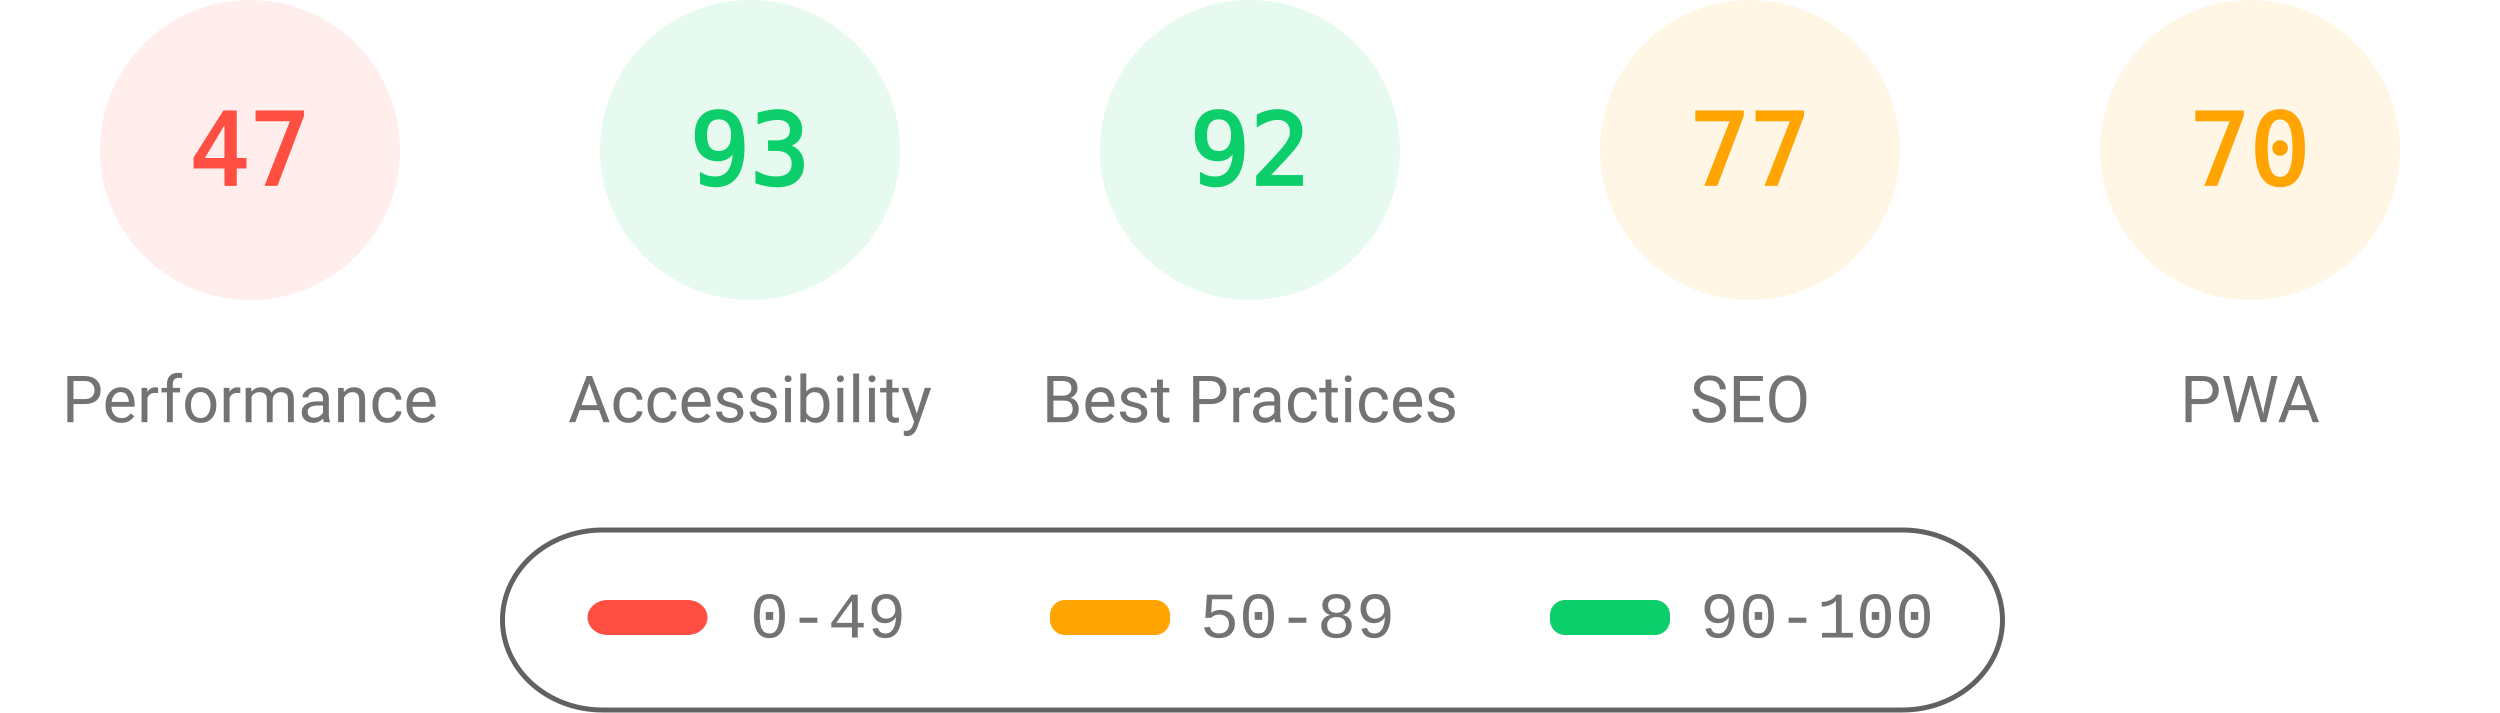
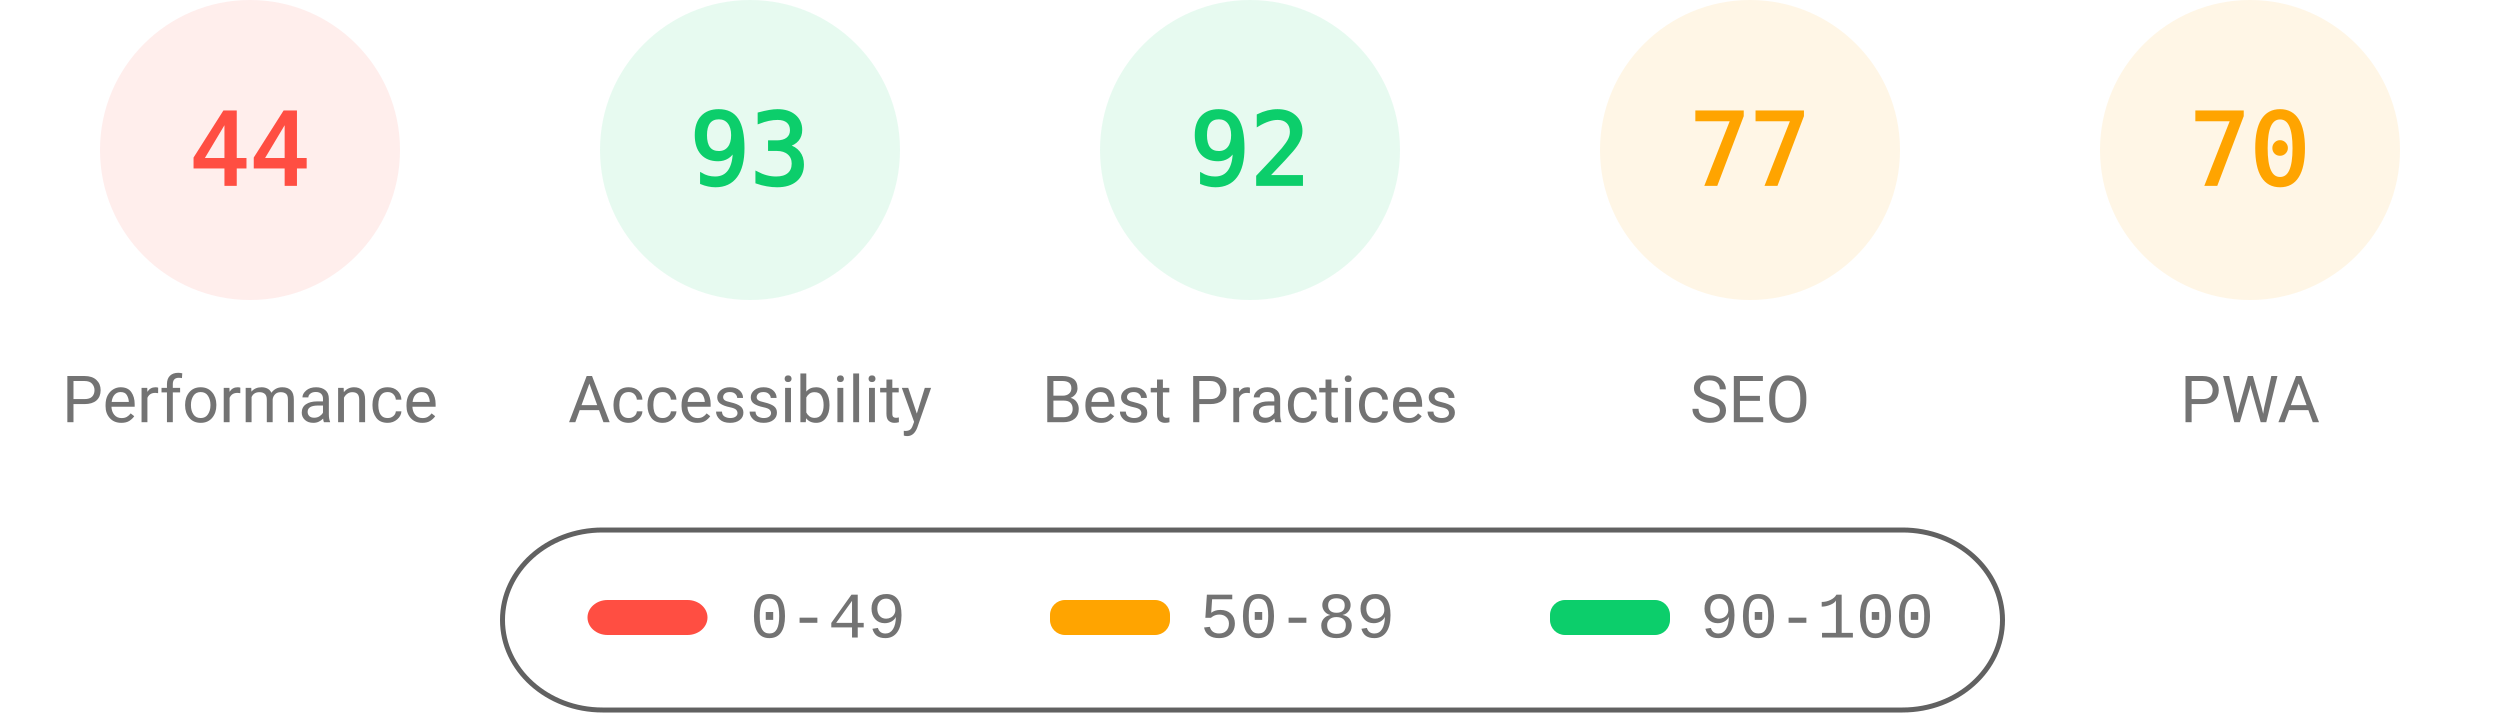
<svg xmlns="http://www.w3.org/2000/svg" fill="none" width="1000" height="285">
  <style>.gauge-base{opacity:.1}.gauge-arc{fill:none;animation-delay:250ms;stroke-linecap:round;transform:rotate(-90deg);transform-origin:100px 60px;animation:load-gauge 1s ease forwards}.guage-text{font-size:40px;font-family:monospace;text-align:center}.guage-red{color:#ff4e42;fill:#ff4e42;stroke:#ff4e42}.guage-orange{color:#ffa400;fill:#ffa400;stroke:#ffa400}.guage-green{color:#0cce6b;fill:#0cce6b;stroke:#0cce6b}.guage-undefined{color:#5c5c5c;fill:#5c5c5c;stroke:#5c5c5c}.guage-title{color:#737373;fill:#737373;stroke:none;font-size:26px;line-height:26px;font-family:Roboto,Halvetica,Arial,sans-serif}@keyframes load-gauge{from{stroke-dasharray:0 352.858}}</style>
  <svg class="guage-div guage-perf guage-red" viewBox="0 0 200 200" width="200" height="200">
    <circle class="gauge-base" r="56" cx="100" cy="60" stroke-width="8" />
-     <circle class="gauge-arc guage-arc-1" r="56" cx="100" cy="60" stroke-width="8" style="stroke-dasharray:165.373,351.858" />
-     <text class="guage-text" x="100" y="60" alignment-baseline="central" dominant-baseline="central" text-anchor="middle">47</text>
+     <circle class="gauge-arc guage-arc-1" r="56" cx="100" cy="60" stroke-width="8" style="stroke-dasharray:154.818,351.858" />
+     <text class="guage-text" x="100" y="60" alignment-baseline="central" dominant-baseline="central" text-anchor="middle">44</text>
    <text class="guage-title" x="100" y="160" alignment-baseline="central" dominant-baseline="central" text-anchor="middle">Performance</text>
  </svg>
  <svg class="guage-div guage-acc guage-green" viewBox="0 0 200 200" width="200" height="200" x="200">
    <circle class="gauge-base" r="56" cx="100" cy="60" stroke-width="8" />
    <circle class="gauge-arc guage-arc-2" r="56" cx="100" cy="60" stroke-width="8" style="stroke-dasharray:327.228,351.858" />
    <text class="guage-text" x="100" y="60" alignment-baseline="central" dominant-baseline="central" text-anchor="middle">93</text>
    <text class="guage-title" x="100" y="160" alignment-baseline="central" dominant-baseline="central" text-anchor="middle">Accessibility</text>
  </svg>
  <svg class="guage-div guage-best guage-green" viewBox="0 0 200 200" width="200" height="200" x="400">
    <circle class="gauge-base" r="56" cx="100" cy="60" stroke-width="8" />
    <circle class="gauge-arc guage-arc-3" r="56" cx="100" cy="60" stroke-width="8" style="stroke-dasharray:323.709,351.858" />
    <text class="guage-text" x="100" y="60" alignment-baseline="central" dominant-baseline="central" text-anchor="middle">92</text>
    <text class="guage-title" x="100" y="160" alignment-baseline="central" dominant-baseline="central" text-anchor="middle">Best Practices</text>
  </svg>
  <svg class="guage-div guage-seo guage-orange" viewBox="0 0 200 200" width="200" height="200" x="600">
    <circle class="gauge-base" r="56" cx="100" cy="60" stroke-width="8" />
    <circle class="gauge-arc guage-arc-4" r="56" cx="100" cy="60" stroke-width="8" style="stroke-dasharray:270.931,351.858" />
    <text class="guage-text" x="100" y="60" alignment-baseline="central" dominant-baseline="central" text-anchor="middle">77</text>
    <text class="guage-title" x="100" y="160" alignment-baseline="central" dominant-baseline="central" text-anchor="middle">SEO</text>
  </svg>
  <svg class="guage-div guage-pwa guage-orange" viewBox="0 0 200 200" width="200" height="200" x="800">
    <circle class="gauge-base" r="56" cx="100" cy="60" stroke-width="8" />
    <circle class="gauge-arc guage-arc-4" r="56" cx="100" cy="60" stroke-width="8" style="stroke-dasharray:246.301,351.858" />
    <text class="guage-text" x="100" y="60" alignment-baseline="central" dominant-baseline="central" text-anchor="middle">70</text>
    <text class="guage-title" x="100" y="160" alignment-baseline="central" dominant-baseline="central" text-anchor="middle">PWA</text>
  </svg>
  <svg width="604" height="76" x="200" y="210">
    <path fill="none" id="canvas_background" d="M-1-1h604v80H-1z" />
    <rect fill-opacity="0" stroke="#616161" stroke-width="2" rx="40" id="svg_2" height="72" width="600" y="2" x="1" fill="#000" />
    <rect stroke="#000" rx="8" id="svg_3" height="14" width="48" y="30" x="35" stroke-opacity="null" stroke-width="0" fill="#ff4e42" />
    <rect stroke="#000" rx="6" id="svg_4" height="14" width="48" y="30" x="220" stroke-opacity="null" stroke-width="0" fill="#ffa400" />
    <rect stroke="#000" rx="6" id="svg_5" height="14" width="48" y="30" x="420" stroke-opacity="null" stroke-width="0" fill="#0cce6b" />
    <text xml:space="preserve" text-anchor="start" font-family="'Courier New', Courier, monospace" font-size="26" id="svg_6" y="45" x="100" stroke-opacity="null" stroke-width="0" stroke="#000" fill="#737373">0-49</text>
    <text xml:space="preserve" text-anchor="start" font-family="'Courier New', Courier, monospace" font-size="26" id="svg_7" y="45" x="280" stroke-opacity="null" stroke-width="0" stroke="#000" fill="#737373">50-89</text>
    <text xml:space="preserve" text-anchor="start" font-family="'Courier New', Courier, monospace" font-size="26" id="svg_8" y="45" x="480" stroke-opacity="null" stroke-width="0" stroke="#000" fill="#737373">90-100</text>
  </svg>
</svg>
